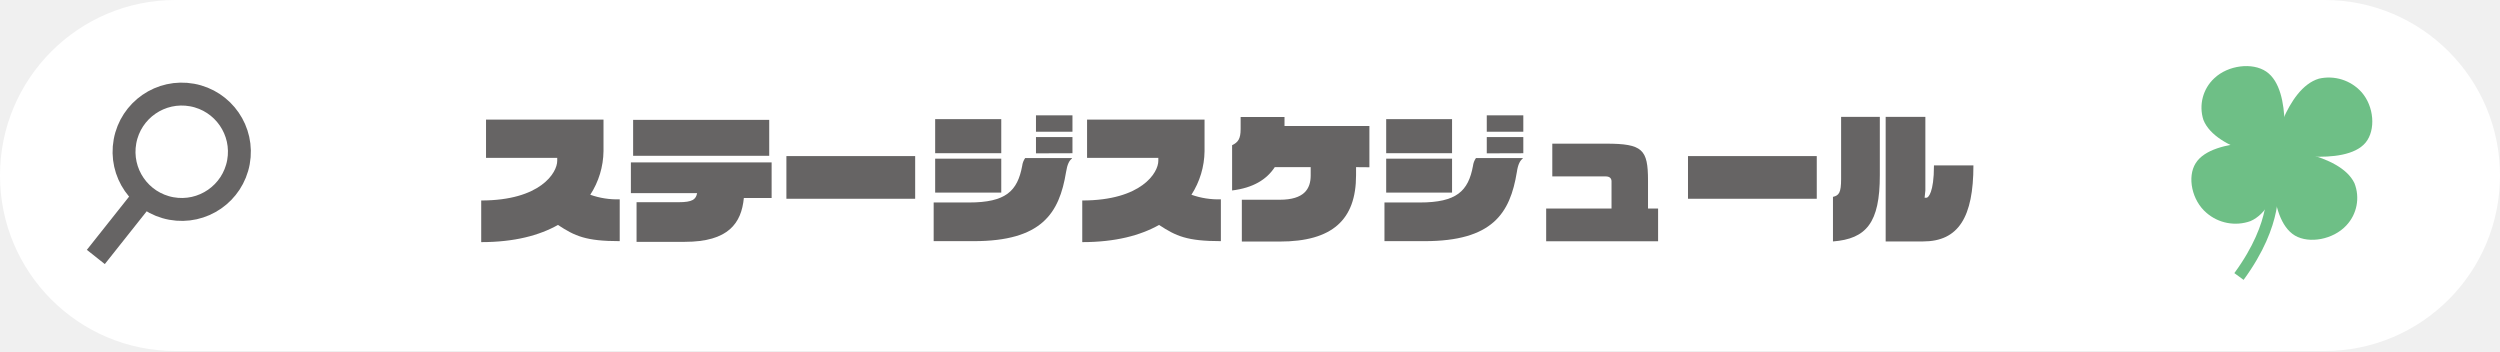
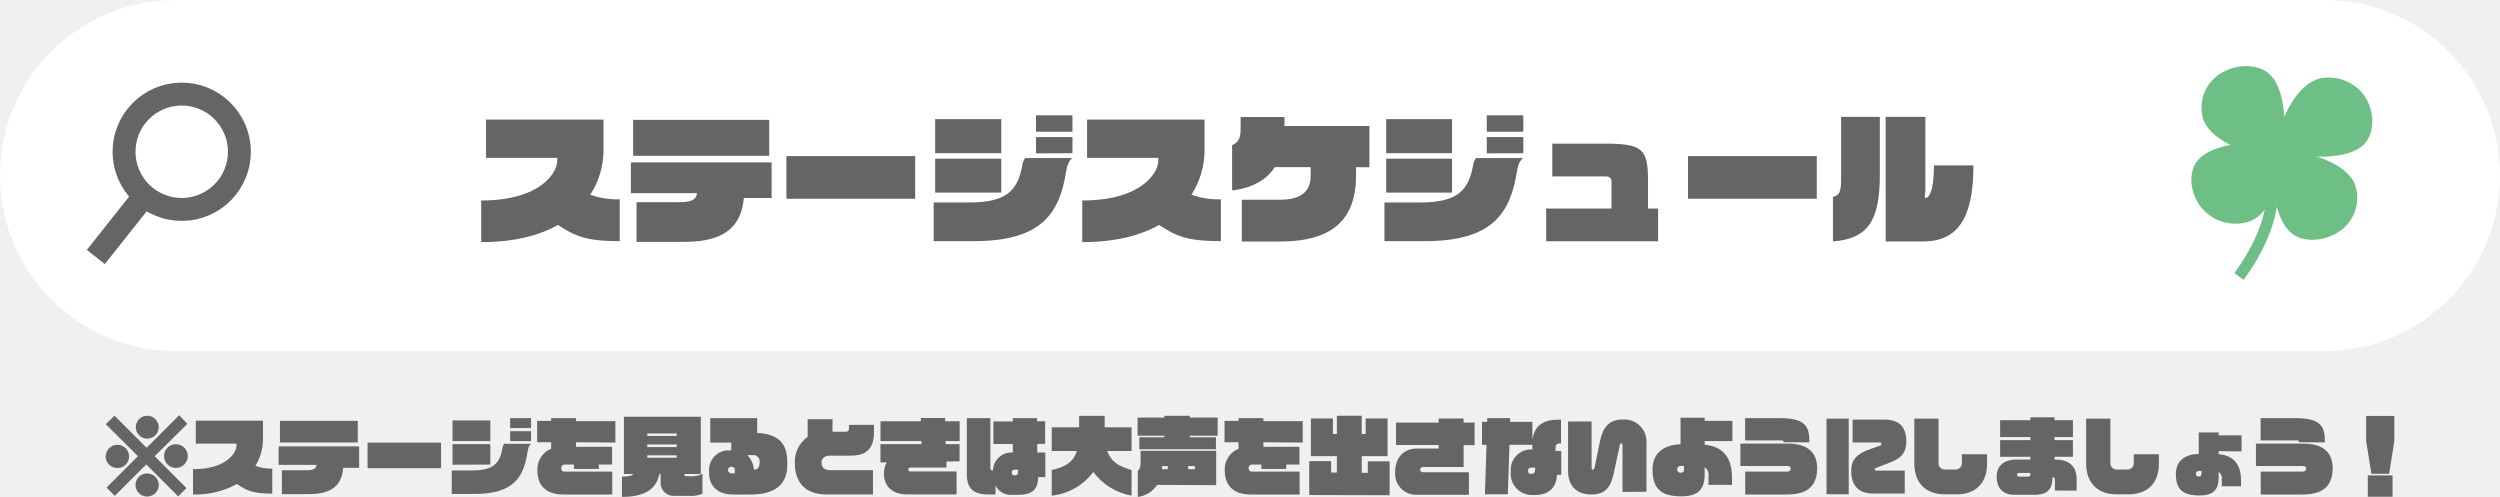
- <svg xmlns="http://www.w3.org/2000/svg" viewBox="0 0 436.45 61.28">
+ <svg xmlns="http://www.w3.org/2000/svg" viewBox="0 0 436.45 86.75">
  <defs>
-     <style>.cls-1{fill:#fff;}.cls-2{fill:#666464;}.cls-3,.cls-5{fill:none;stroke-miterlimit:10;}.cls-3{stroke:#666464;stroke-width:4px;}.cls-4{fill:#6ebf86;}.cls-5{stroke:#6ebf86;stroke-width:2px;}</style>
+     <style>.cls-1{fill:#fff;}.cls-2{fill:#6ebf86;}.cls-3,.cls-5{fill:none;stroke-miterlimit:10;}.cls-3{stroke:#6ebf86;stroke-width:2px;}.cls-4{fill:#666464;}.cls-5{stroke:#666464;stroke-width:4px;}</style>
  </defs>
  <g id="レイヤー_2" data-name="レイヤー 2">
-     <g id="レイヤー_1-2" data-name="レイヤー 1">
+     <g id="レイヤー_4" data-name="レイヤー 4">
      <rect class="cls-1" width="436.45" height="61.28" rx="30.64" />
-       <path class="cls-2" d="M97.41,39.27c-3.25,1.83-7.61,3-13.4,3V35c10.36,0,13.27-4.87,13.27-6.92v-.52H84.85V20.88h20.51v5.5A14.29,14.29,0,0,1,103.05,34a14.13,14.13,0,0,0,5.14.8V42.1C102.29,42.1,100.37,41.22,97.41,39.27Z" />
-       <path class="cls-2" d="M129.86,34.57c-.42,4.35-2.65,7.65-10.31,7.65h-8.42V35.3h7.37c2.36,0,3-.48,3.2-1.58H110.14V28.35h24.57v6.22ZM110.53,27.2V20.93h23.76V27.2Z" />
-       <path class="cls-2" d="M137.29,34.7V27.25h22.48V34.7Z" />
-       <path class="cls-2" d="M186.11,30.05C184.93,37.27,181.83,42.1,170,42.1H163V35.35h6.16c6.45,0,8.47-2,9.29-6.37a3,3,0,0,1,.52-1.38h8.16v.1C186.68,28,186.32,28.7,186.11,30.05Zm-22.85-3.3V20.8H174.8v5.95Zm0,6.87V27.7H174.8v5.92ZM180.86,23V20.13h6.37V23Zm0,3.77V23.93h6.37v2.82Z" />
-       <path class="cls-2" d="M202.35,39.27c-3.26,1.83-7.61,3-13.41,3V35c10.36,0,13.28-4.87,13.28-6.92v-.52H189.78V20.88h20.51v5.5A14.36,14.36,0,0,1,208,34a14.13,14.13,0,0,0,5.14.8V42.1C207.23,42.1,205.31,41.22,202.35,39.27Z" />
-       <path class="cls-2" d="M236.74,29.18V30.6c0,7.75-4.12,11.57-13.33,11.57H216.8v-7.3h6.61c4.25,0,5.41-1.87,5.41-4.24V29.18h-6.27c-1.42,2.17-3.78,3.62-7.45,4.07v-7.9c1.05-.5,1.49-1.12,1.49-2.82v-2.1h7.66V22h14.82v7.2Z" />
-       <path class="cls-2" d="M264.81,30.05c-1.18,7.22-4.28,12.05-16.11,12.05h-7V35.35h6.16c6.45,0,8.48-2,9.29-6.37a3,3,0,0,1,.52-1.38h8.16v.1C265.39,28,265,28.7,264.81,30.05ZM242,26.75V20.8H253.5v5.95Zm0,6.87V27.7H253.5v5.92ZM259.56,23V20.13h6.38V23Zm0,3.77V23.93h6.38v2.82Z" />
-       <path class="cls-2" d="M269.93,42.12V36.4h11.41V31.65c0-.48-.29-.85-1-.85H271V25.08h9.37c6.4,0,7.34,1,7.34,6.44V36.4h1.76v5.72Z" />
-       <path class="cls-2" d="M294.69,34.7V27.25h22.48V34.7Z" />
-       <path class="cls-2" d="M320,42.15V34.37c1.05-.25,1.42-.72,1.42-3.12V20.4h6.76V30.6C328.19,38.87,325.83,41.7,320,42.15Zm17.63-13.27v.05c0,4.69-1,5.59-1.29,5.59H336l.13-1.27V20.4h-6.93V42.15h6.53c6.19,0,8.79-4.25,8.79-13.27Zm6.92-.05v0Z" />
-     </g>
-     <g id="レイヤー_3" data-name="レイヤー 3">
-       <path class="cls-3" d="M41.63,28.31a10.07,10.07,0,1,1-8.09-11.72A10.07,10.07,0,0,1,41.63,28.31Z" />
-       <line class="cls-3" x1="25.26" y1="34.11" x2="16.73" y2="44.86" />
-       <path class="cls-4" d="M413,24.88c-3.65,4.44-16.27,1.58-16.27,1.58h0s2.31-11,8.11-12.73a7.69,7.69,0,0,1,7.44,2.36C414.48,18.59,414.78,22.69,413,24.88Z" />
-       <path class="cls-4" d="M395.63,12.49c4.85,3.28,2.8,15.57,2.8,15.57h0s-11.59-1.64-13.76-7.13a7,7,0,0,1,1.91-7.28C389,11.37,393.22,10.86,395.63,12.49Z" />
-       <path class="cls-4" d="M383.31,28.51c3-4.86,15.89-3.55,15.89-3.55h0s-.8,11.25-6.31,13.64a7.73,7.73,0,0,1-7.68-1.44C382.66,35,381.81,30.91,383.31,28.51Z" />
-       <path class="cls-4" d="M400.66,41.13c-5.06-3-3.82-15.35-3.82-15.35h0s11.67.87,14.2,6.2a7,7,0,0,1-1.43,7.39C407.34,41.81,403.17,42.59,400.66,41.13Z" />
-       <path class="cls-5" d="M396.62,32.35s1.25,6.37-5.74,15.92" />
+       <path class="cls-2" d="M413,24.88c-3.65,4.44-16.27,1.58-16.27,1.58h0s2.31-11,8.11-12.73a7.69,7.69,0,0,1,7.44,2.36C414.48,18.59,414.78,22.69,413,24.88Z" />
+       <path class="cls-2" d="M395.63,12.49c4.85,3.28,2.8,15.57,2.8,15.57h0s-11.59-1.64-13.76-7.13a7,7,0,0,1,1.91-7.28C389,11.37,393.22,10.86,395.63,12.49Z" />
+       <path class="cls-2" d="M383.31,28.51c3-4.86,15.89-3.55,15.89-3.55h0s-.8,11.25-6.31,13.64a7.73,7.73,0,0,1-7.68-1.44C382.66,35,381.81,30.91,383.31,28.51Z" />
+       <path class="cls-2" d="M400.66,41.13c-5.06-3-3.82-15.35-3.82-15.35h0s11.67.87,14.2,6.2a7,7,0,0,1-1.43,7.39C407.34,41.81,403.17,42.59,400.66,41.13Z" />
+       <path class="cls-3" d="M396.62,32.35s1.25,6.37-5.74,15.92" />
+       <path class="cls-4" d="M97.41,39.27c-3.25,1.83-7.61,3-13.4,3V35c10.36,0,13.27-4.87,13.27-6.92v-.52H84.85V20.88h20.51v5.5A14.29,14.29,0,0,1,103.05,34a14.13,14.13,0,0,0,5.14.8V42.1C102.29,42.1,100.37,41.22,97.41,39.27Z" />
+       <path class="cls-4" d="M129.86,34.57c-.42,4.35-2.65,7.65-10.31,7.65h-8.42V35.3h7.37c2.36,0,3-.48,3.2-1.58H110.14V28.35h24.57v6.22ZM110.53,27.2V20.93h23.76V27.2Z" />
+       <path class="cls-4" d="M137.29,34.7V27.25h22.48V34.7Z" />
+       <path class="cls-4" d="M186.11,30.05C184.93,37.27,181.83,42.1,170,42.1H163V35.35h6.16c6.45,0,8.47-2,9.29-6.37a3,3,0,0,1,.52-1.38h8.16v.1C186.68,28,186.32,28.7,186.11,30.05Zm-22.85-3.3V20.8H174.8v5.95Zm0,6.87V27.7H174.8v5.92ZM180.86,23V20.13h6.37V23Zm0,3.77V23.93h6.37v2.82Z" />
+       <path class="cls-4" d="M202.35,39.27c-3.26,1.83-7.61,3-13.41,3V35c10.36,0,13.28-4.87,13.28-6.92v-.52H189.78V20.88h20.51v5.5A14.36,14.36,0,0,1,208,34a14.13,14.13,0,0,0,5.14.8V42.1C207.23,42.1,205.31,41.22,202.35,39.27Z" />
+       <path class="cls-4" d="M236.74,29.18V30.6c0,7.75-4.12,11.57-13.33,11.57H216.8v-7.3h6.61c4.25,0,5.41-1.87,5.41-4.24V29.18h-6.27c-1.42,2.17-3.78,3.62-7.45,4.07v-7.9c1.05-.5,1.49-1.12,1.49-2.82v-2.1h7.66V22h14.82v7.2Z" />
+       <path class="cls-4" d="M264.81,30.05c-1.18,7.22-4.28,12.05-16.11,12.05h-7V35.35h6.16c6.45,0,8.48-2,9.29-6.37a3,3,0,0,1,.52-1.38h8.16v.1C265.39,28,265,28.7,264.81,30.05ZM242,26.75V20.8H253.5v5.95Zm0,6.87V27.7H253.5v5.92ZM259.56,23V20.13h6.38V23Zm0,3.77V23.93h6.38v2.82Z" />
+       <path class="cls-4" d="M269.93,42.12V36.4h11.41V31.65c0-.48-.29-.85-1-.85H271V25.08h9.37c6.4,0,7.34,1,7.34,6.44V36.4h1.76v5.72Z" />
+       <path class="cls-4" d="M294.69,34.7V27.25h22.48V34.7Z" />
+       <path class="cls-4" d="M320,42.15V34.37c1.05-.25,1.42-.72,1.42-3.12V20.4h6.76V30.6C328.19,38.87,325.83,41.7,320,42.15Zm17.63-13.27v.05c0,4.69-1,5.59-1.29,5.59H336l.13-1.27V20.4h-6.93V42.15h6.53c6.19,0,8.79-4.25,8.79-13.27Zm6.92-.05v0Z" />
+       <path class="cls-5" d="M41.63,28.31a10.07,10.07,0,1,1-8.09-11.72A10.07,10.07,0,0,1,41.63,28.31Z" />
+       <line class="cls-5" x1="25.26" y1="34.11" x2="16.73" y2="44.86" />
+       <path class="cls-4" d="M20.5,81.7a2,2,0,0,1-2.05-2,2,2,0,1,1,4.09,0A2,2,0,0,1,20.5,81.7ZM27,79.64l5.55,5.57-1.44,1.45-5.58-5.58-5.49,5.49-1.44-1.45,5.48-5.48-5.61-5.59L20,72.58l5.59,5.59,5.69-5.68L32.7,74Zm-1.35-3.06a2,2,0,1,1,2.06-2A2,2,0,0,1,25.66,76.58Zm0,10.11a2.06,2.06,0,0,1-2-2,2,2,0,1,1,4.08,0A2.07,2.07,0,0,1,25.66,86.69Zm5.06-5a2.07,2.07,0,0,1,0-4.14,2.07,2.07,0,1,1,0,4.14Z" />
+       <path class="cls-4" d="M41.37,84.49a14.9,14.9,0,0,1-7.67,1.83V81.91c5.93,0,7.59-2.93,7.59-4.16v-.31H34.18v-4H45.91v3.3a8.94,8.94,0,0,1-1.32,4.59,7.92,7.92,0,0,0,2.94.48v4.36C44.16,86.18,43.06,85.66,41.37,84.49Z" />
+       <path class="cls-4" d="M59.92,81.67c-.24,2.61-1.51,4.59-5.89,4.59H49.21V82.1h4.22c1.35,0,1.74-.28,1.83-.94H48.64V77.93H62.7v3.74ZM48.87,77.24V73.48H62.46v3.76Z" />
+       <path class="cls-4" d="M64.17,81.74V77.27H77v4.47Z" />
+       <path class="cls-4" d="M92.08,79c-.67,4.34-2.44,7.23-9.21,7.23h-4V82.13h3.52c3.69,0,4.85-1.18,5.31-3.82a2,2,0,0,1,.3-.83h4.67v.06C92.41,77.69,92.2,78.14,92.08,79ZM79,77V73.4h6.6V77Zm0,4.13V77.54h6.6V81.1Zm10.06-6.39V73h3.65v1.71Zm0,2.26V75.28h3.65V77Z" />
+       <path class="cls-4" d="M100.56,77.21V78h6.3v3.1h-2.31v.77H100.2v-.77H98.53a.58.58,0,0,0-.55.6c0,.36.13.63.55.63h8.36v4H98.38c-3.13,0-4.56-1.63-4.56-4.21a3.84,3.84,0,0,1,2.4-3.77V77.21H93.78V73.47h2.44V73h4.34v.52h6.87v3.74Z" />
+       <path class="cls-4" d="M120.24,86.57h-2.49a2.25,2.25,0,0,1-2.42-2.37V82.75h-.22c-.47,2.32-2.09,4-6.53,4V83.2c1.07,0,1.65-.09,2-.45h-1.66v-10h13.42v10h-2.86v.15c0,.18.16.24.3.24h.55a4,4,0,0,0,2.3-.44v3.5A5.05,5.05,0,0,1,120.24,86.57Zm-2.09-10.9H113v.43h5.14Zm0,1.93H113v.45h5.14Zm0,1.89H113v.42h5.14Z" />
+       <path class="cls-4" d="M131.11,86.33h-3.18c-2.59,0-4.14-1.45-4.14-3.75V82a3.39,3.39,0,0,1,3.59-3.37h.28V77.27H124V73h8.19v2.59c3.81.14,5.25,2,5.25,5v.57C137.47,84,135.91,86.33,131.11,86.33Zm-2.82-4.24a.54.54,0,0,0-.48-.6h-.13a.54.54,0,0,0-.59.55.59.59,0,0,0,.66.59h.54Zm3.17-2.64h-1A3.89,3.89,0,0,1,131.61,82h0c.75,0,1-.49,1-1.3A1.08,1.08,0,0,0,131.46,79.45Z" />
+       <path class="cls-4" d="M148.42,79.55H144.9c-.86,0-1.49.41-1.49,1.25s.6,1.27,1.49,1.27h7.5v4.25h-8.13c-3.69,0-5.51-2.1-5.51-5.52A5.28,5.28,0,0,1,141,76.27V73.18h4.34v2.19h2.35a.5.5,0,0,0,.53-.54v-.66h4.36v1.15C152.62,78.52,151.08,79.55,148.42,79.55Z" />
+       <path class="cls-4" d="M165.24,80.57l0,1.05H159c-.32,0-.45.15-.45.35s.16.34.45.34H167v4h-8.68c-2.54,0-4-1.42-4-3.58a4,4,0,0,1,.48-2h-1.09V77.54h7.15V77h-7.14V73.55h7.05l0-.58H165l0,.58h2.54V77h-2.45l0,.54h2.43v3Z" />
+       <path class="cls-4" d="M181.08,77.51V79h1.41V83.3h-1.25c0,2.21-1.14,3.09-3.48,3.09h-1.2a2.9,2.9,0,0,1-2.77-1.65v1.58h-1.34c-2.55,0-3.66-1.13-3.66-3.48V73h4.11v8.62c0,.41.09.53.45.54A3.23,3.23,0,0,1,176.82,79h0V77.51h-3.39V73.58h3.39V73h4.22v.55h1.42v3.93ZM177.73,82h-.63a.45.45,0,0,0-.48.45c0,.36.18.54.51.54h.12a.49.49,0,0,0,.48-.52Z" />
+       <path class="cls-4" d="M190.87,82.39a10.39,10.39,0,0,1-7.26,4.14V82.06c2.37-.53,3.77-1.38,4.4-3.33h-4.4V74.6h4.79v-2h4.45v2h4.7v4.13h-4.26c.79,2.13,2.31,2.74,4.26,3.33v4.47A10.62,10.62,0,0,1,190.87,82.39Z" />
+       <path class="cls-4" d="M207.72,76.07v.27h4.56v2.09H198.9V76.34h4.38v-.27H198.6V72.91h4.68v-.32h4.44v.32h4.86v3.16ZM202,84.65a4.65,4.65,0,0,1-3.36,2.1V82.13c.31-.06.49-.72.49-1.35V78.7h13.19v6Zm1.87-3.28h-1a4.63,4.63,0,0,1,0,.54h1Zm4.74,0h-1.18v.54h1.18Z" />
+       <path class="cls-4" d="M220.56,77.21V78h6.3v3.1h-2.31v.77H220.2v-.77h-1.67a.58.58,0,0,0-.55.6c0,.36.13.63.55.63h8.36v4h-8.51c-3.13,0-4.56-1.63-4.56-4.21a3.84,3.84,0,0,1,2.4-3.77V77.21h-2.44V73.47h2.44V73h4.34v.52h6.87v3.74Z" />
+       <path class="cls-4" d="M228.57,86.42V80.5h3.82v2h1V79.63h-4.53V73.06h3.84v2.71h.69V72.58h4.34v3.19h.69V73.06h3.82v6.57h-4.51v2.91h1.06v-2h3.81v5.92Z" />
+       <path class="cls-4" d="M255.52,77.71v3.82h-7c-.4,0-.61.21-.61.45s.22.47.61.47h7.92v3.93h-9.12a3.66,3.66,0,0,1-3.75-4c0-2.29,1.32-4.08,3.84-4.08h3.75v-.61h-7.44V73.78h7.44v-.71h4.35v.71h1.92v3.93Z" />
+       <path class="cls-4" d="M271.81,82.9c-.07,2.13-1.33,3.52-3.85,3.52h-.29a3.71,3.71,0,0,1-3.93-3.91v-.39a3.54,3.54,0,0,1,3.78-3.65V78.1c0-.15,0-.3,0-.45h-4l-.28,8.64h-4l.28-8.64h-.79v-4h.91l0-.65h4v.65h3.88v3.12c.35-2.25,1.65-3.5,4.47-3.5h.53v4.15h-.26c-.52,0-.7.28-.7.79v.51h1V82.9ZM268,81.64h-.73a.47.47,0,0,0-.5.46v.15a.44.44,0,0,0,.5.47h.15c.36,0,.58-.26.58-.69Z" />
+       <path class="cls-4" d="M283.26,85.88V77.81c0-.34-.11-.4-.24-.4s-.2.16-.23.3l-1.06,4.9c-.54,2.48-1.46,3.72-3.92,3.72s-4.06-1.39-4.06-4.12V73.58h4.11v8c0,.37.07.43.19.43s.27-.06.36-.52l.93-4.52c.5-2.37,1.55-3.73,4-3.73a3.86,3.86,0,0,1,4.1,4.14v8.47Z" />
+       <path class="cls-4" d="M297.6,77v.64c2.49.26,4.77,1.46,4.77,5.76v1.25h-4.1V83.08a1.55,1.55,0,0,0-.67-1.52v1.22c0,2.52-1,3.87-4.1,3.87-3.43,0-5-1.26-5-4.7,0-3,2.16-4.32,4.89-4.38V72.93h4.22v.55h4.83V77ZM294,81.34h-.52c-.47,0-.68.28-.68.57a.57.57,0,0,0,.59.63c.34,0,.61-.15.61-.54Z" />
+       <path class="cls-4" d="M311.94,86.33h-7.26v-4H312c.45,0,.62-.21.62-.54s-.2-.43-.62-.43h-8.16V77.44h8.15c3.7,0,5.25,1.6,5.25,4.36C317.19,84.94,315.46,86.33,311.94,86.33Zm-.53-9.12v0c0-.17-.1-.33-.43-.33h-6.32V73h6.11c4,0,5.1,1.18,5.1,3.82v.4Z" />
+       <path class="cls-4" d="M318.87,86.29V73.09h3.88v13.2Zm10.63-5.36-1.95.74c-.16.06-.27.15-.27.28s.11.21.35.21h4.9v4H327c-2.49,0-3.81-1.32-3.81-4,0-1.62.63-2.84,3.45-3.81l1.56-.54c.19-.11.25-.17.25-.33s-.06-.23-.28-.23l-4.74,0v-4h5.47c2.48,0,3.9,1.07,3.9,3.83C332.77,79.34,331.69,80.11,329.5,80.93Z" />
+       <path class="cls-4" d="M341.61,86.3h-2.13c-3.48,0-5.28-2.22-5.28-5.37V73.09h4.23v7.69a1.09,1.09,0,0,0,1,1.19h2.08a1.07,1.07,0,0,0,1-1.14V79.31h4.39V81C346.9,84.14,345.09,86.3,341.61,86.3Z" />
+       <path class="cls-4" d="M358.75,85.64V83.83c0-.33-.09-.53-.42-.56,0,2-.76,3.11-3.1,3.11h-3.54c-2.24,0-3.11-1.37-3.11-3.2s1.29-2.94,3.38-2.94h2.5v-.49h-5.28V76.84h5.28V76.3h-5.28V73.36h5.28v-.5h4.22v.5h3.21V76.3h-3.21v.54h3.21v2.91h-3.21v.49H359c2.32,0,3.54,1.31,3.54,3.41v2Zm-4.29-3.07h-2a.31.31,0,0,0-.33.33.3.3,0,0,0,.33.3h1.62c.29,0,.36-.09.36-.29Z" />
+       <path class="cls-4" d="M371.61,86.3h-2.13c-3.48,0-5.28-2.22-5.28-5.37V73.09h4.23v7.69a1.09,1.09,0,0,0,1,1.19h2.08a1.07,1.07,0,0,0,1-1.14V79.31h4.39V81C376.9,84.14,375.09,86.3,371.61,86.3Z" />
+       <path class="cls-4" d="M387.33,78.76v.51c2,.21,3.91,1.17,3.91,4.62v1h-3.36V83.63a1.25,1.25,0,0,0-.55-1.23v1c0,2-.83,3.1-3.36,3.1-2.81,0-4.11-1-4.11-3.75,0-2.43,1.77-3.46,4-3.51V75.5h3.47V76h4v2.81Zm-3,3.46h-.42c-.39,0-.56.24-.56.47a.45.45,0,0,0,.48.51c.29,0,.5-.12.5-.44Z" />
+       <path class="cls-4" d="M401.94,86.33h-7.26v-4H402c.45,0,.62-.21.62-.54s-.2-.43-.62-.43h-8.16V77.44h8.15c3.7,0,5.25,1.6,5.25,4.36C407.19,84.94,405.46,86.33,401.94,86.33Zm-.53-9.12v0c0-.17-.1-.33-.43-.33h-6.32V73h6.11c4,0,5.1,1.18,5.1,3.82v.4Z" />
+       <path class="cls-4" d="M417.1,82.72H414L413.08,77V72.61H418V77Zm-3.73,4V83h4.32v3.72Z" />
    </g>
  </g>
</svg>
